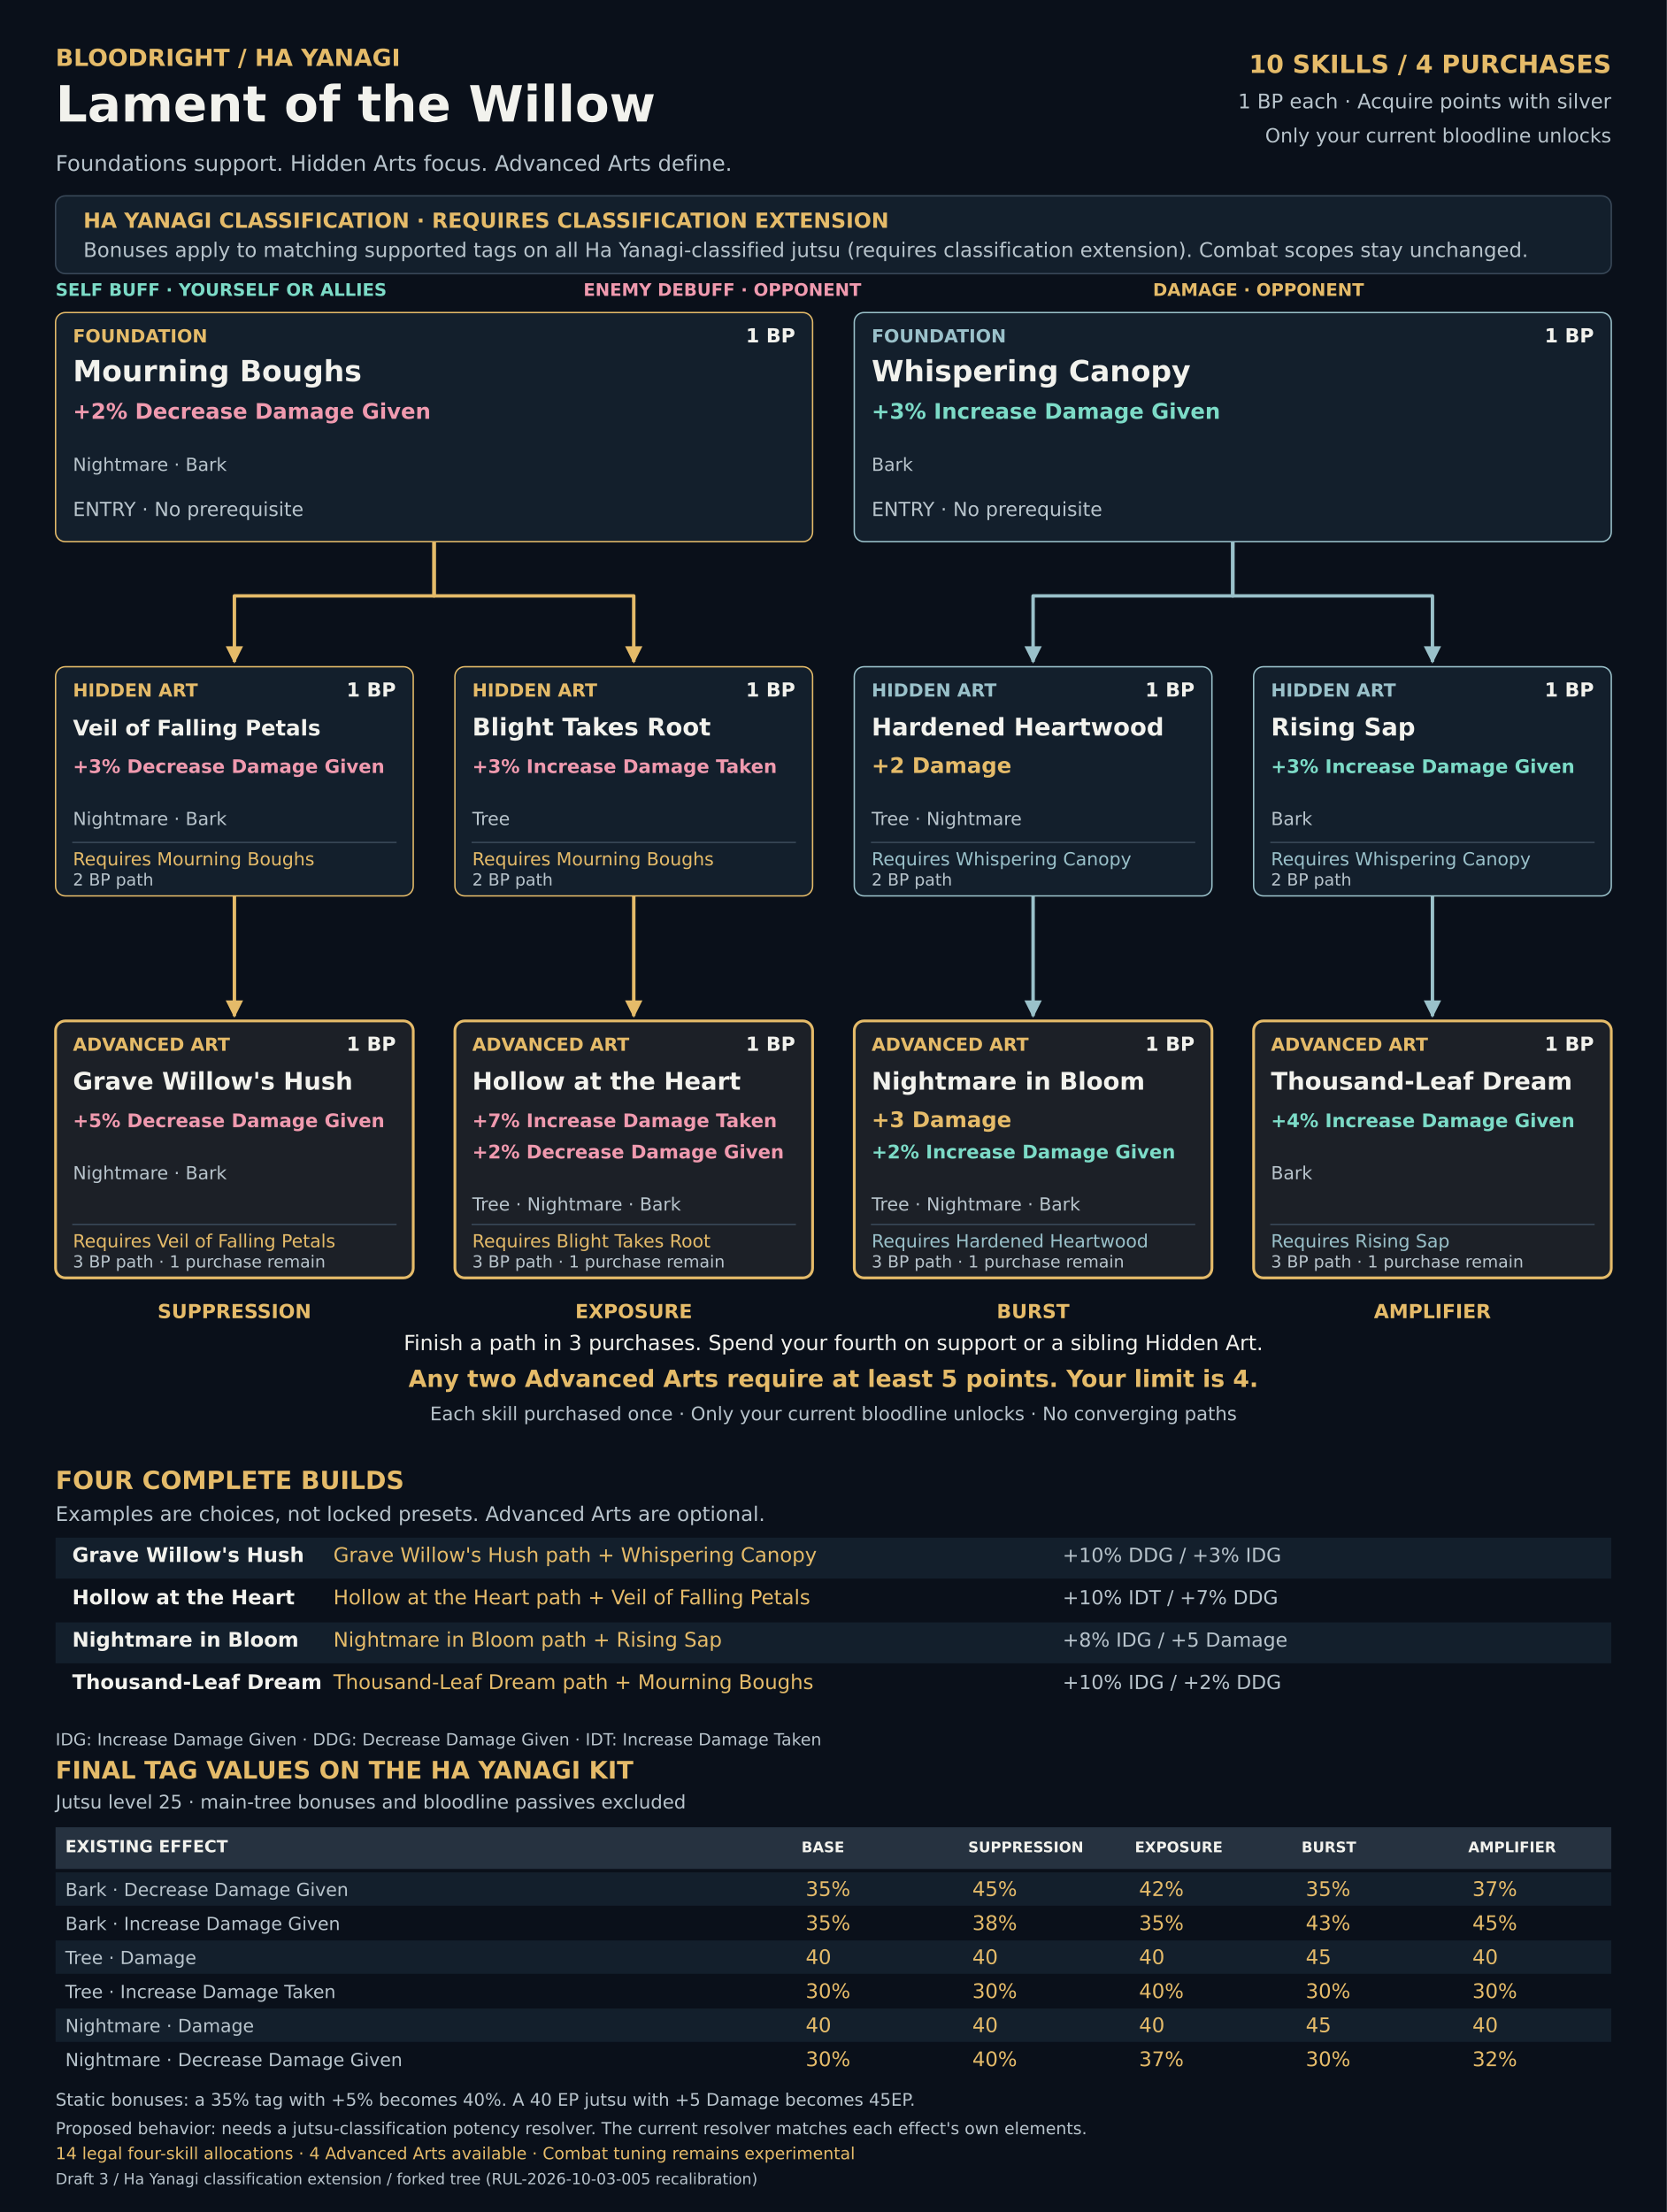
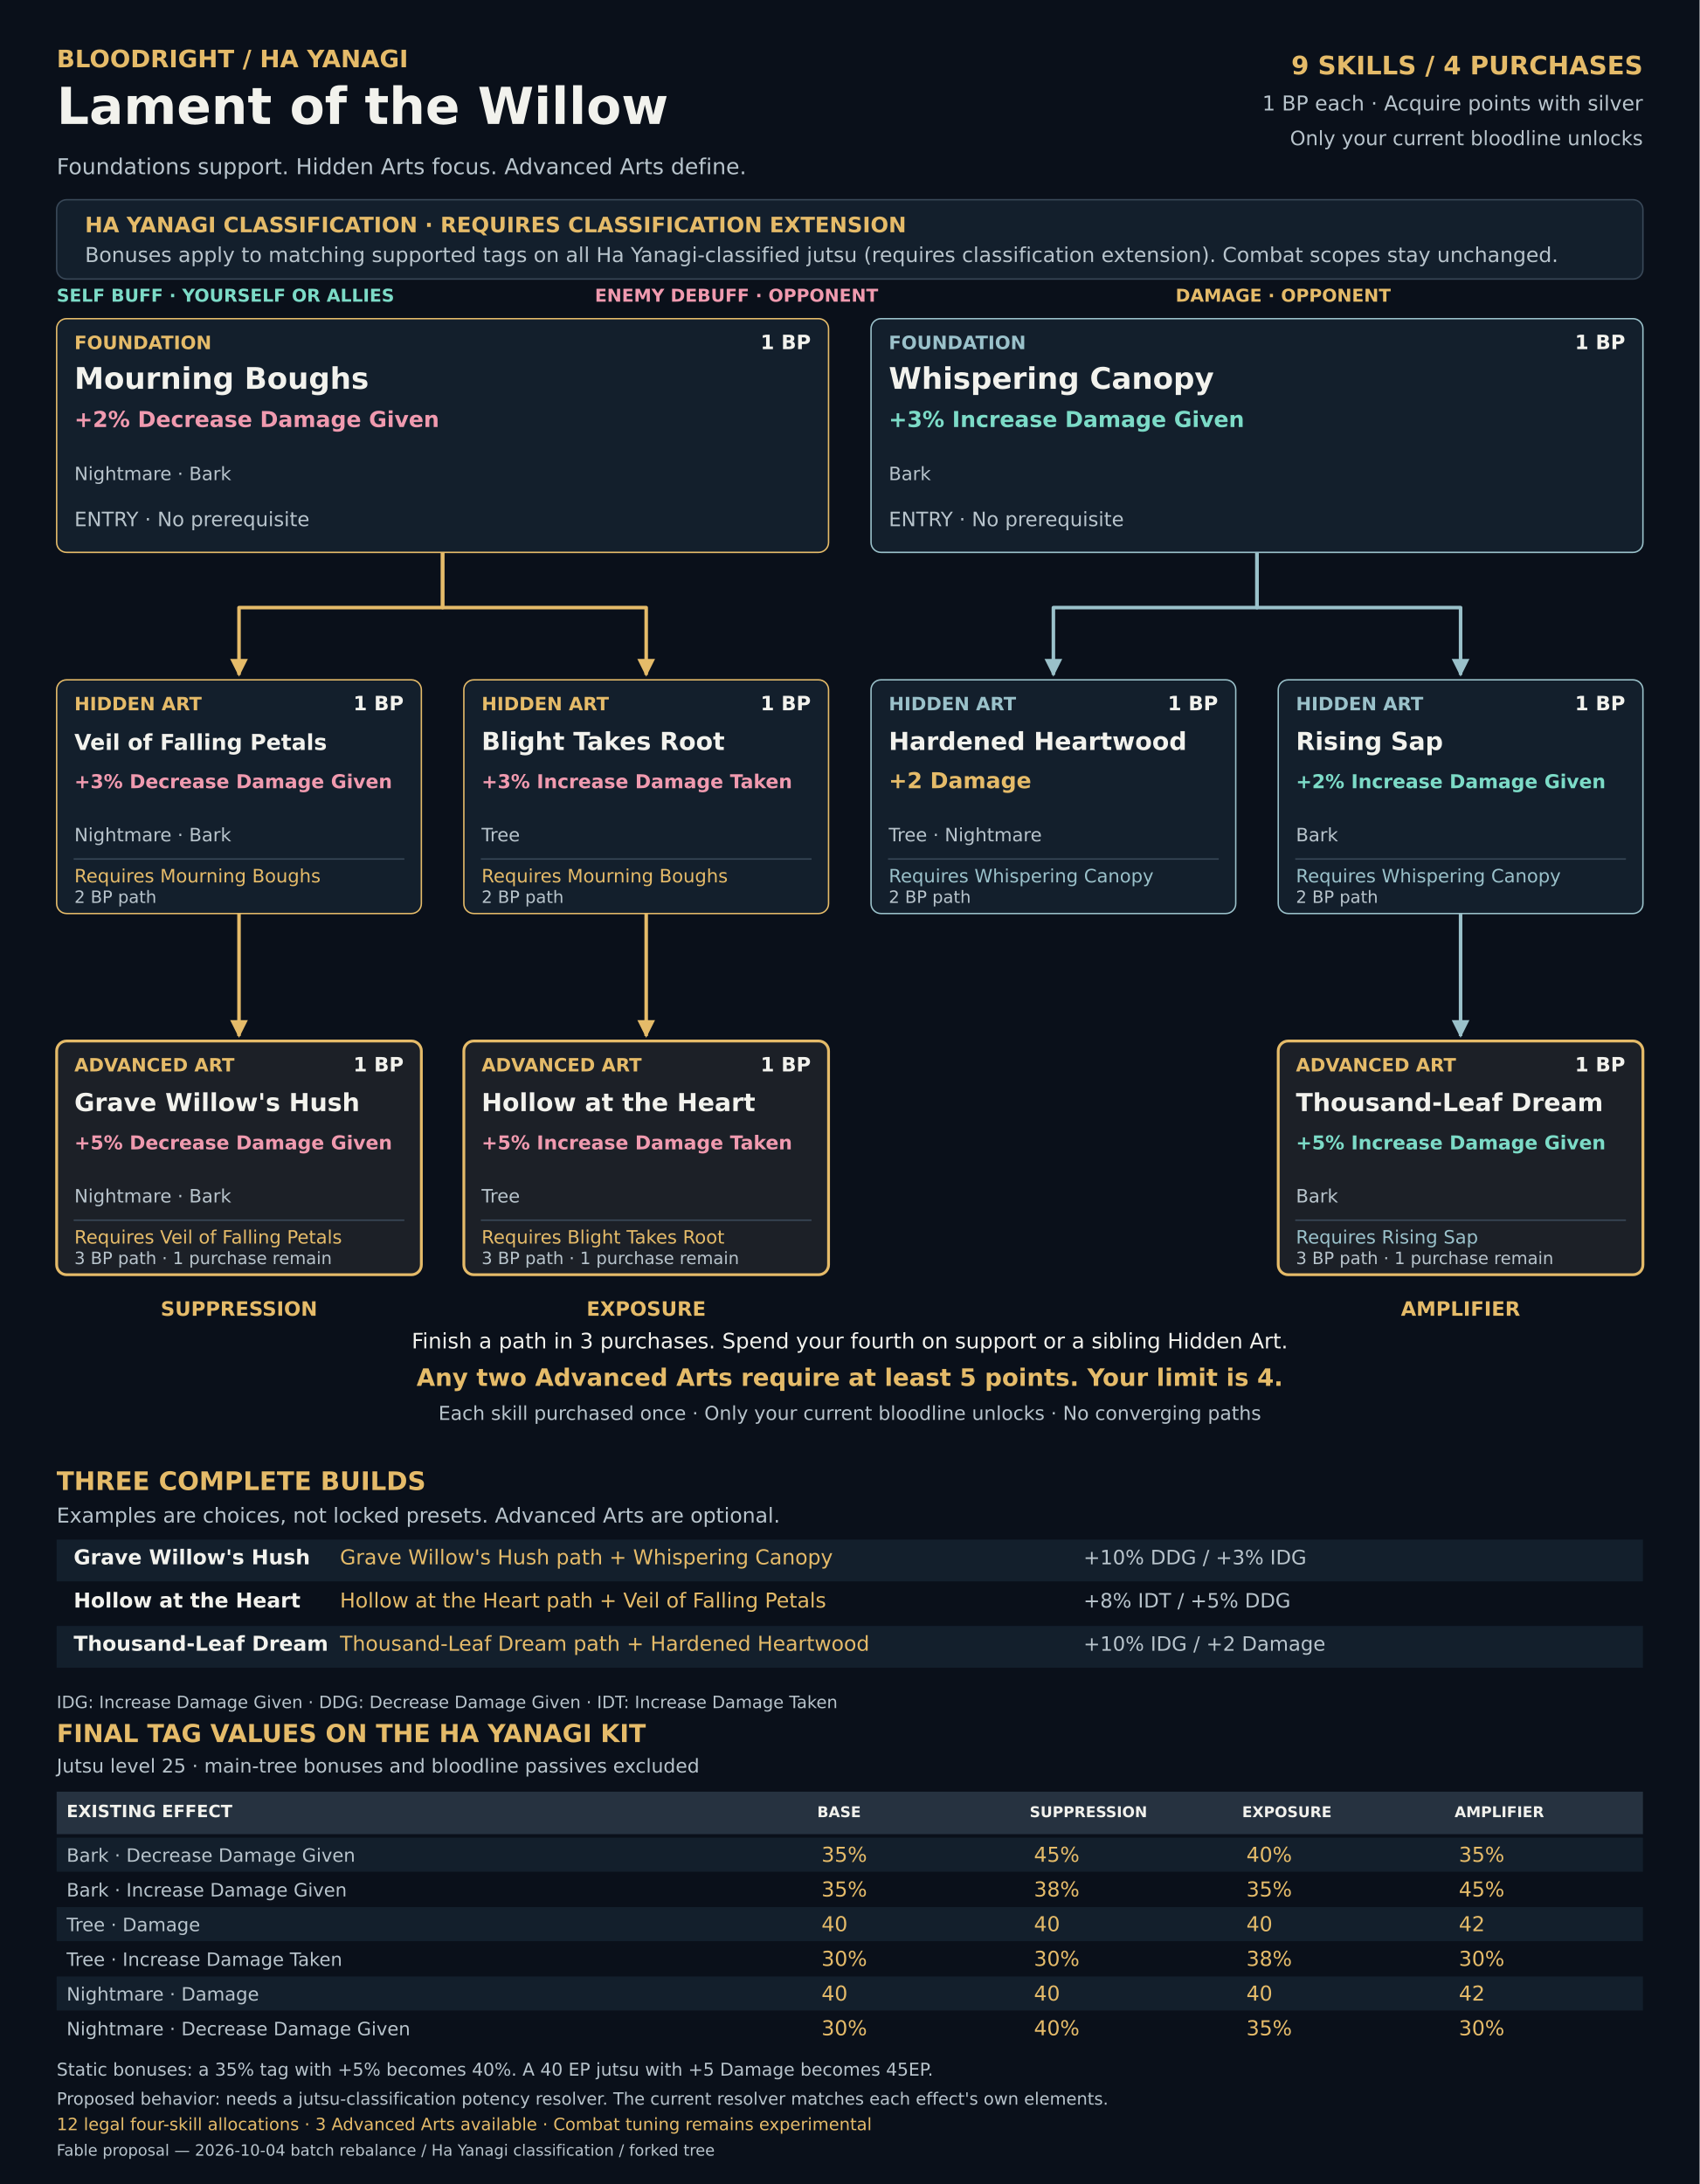
- <svg xmlns="http://www.w3.org/2000/svg" width="2400" height="3185" viewBox="0 0 2400 3185" role="img" aria-labelledby="title desc">
+ <svg xmlns="http://www.w3.org/2000/svg" width="2400" height="3084" viewBox="0 0 2400 3084" role="img" aria-labelledby="title desc">
  <defs>
    <marker id="arrow-0" viewBox="0 0 10 10" refX="9" refY="5" markerWidth="5" markerHeight="5" orient="auto">
      <path d="M0 0L10 5L0 10Z" fill="#e5bb69" />
    </marker>
    <marker id="arrow-1" viewBox="0 0 10 10" refX="9" refY="5" markerWidth="5" markerHeight="5" orient="auto">
      <path d="M0 0L10 5L0 10Z" fill="#9ac1ca" />
    </marker>
    <marker id="arrow-2" viewBox="0 0 10 10" refX="9" refY="5" markerWidth="5" markerHeight="5" orient="auto">
      <path d="M0 0L10 5L0 10Z" fill="#b8d98d" />
    </marker>
    <marker id="arrow-3" viewBox="0 0 10 10" refX="9" refY="5" markerWidth="5" markerHeight="5" orient="auto">
      <path d="M0 0L10 5L0 10Z" fill="#d9a6e0" />
    </marker>
  </defs>
  <g font-family="DejaVu Sans, sans-serif">
-     <rect x="0" y="0" width="2400" height="3185" rx="0" fill="#0a101a" />
+     <rect x="0" y="0" width="2400" height="3084" rx="0" fill="#0a101a" />
    <text x="80" y="95" font-size="34" font-weight="700" fill="#e5bb69" text-anchor="start">BLOODRIGHT / HA YANAGI</text>
    <text x="80" y="175" font-size="72" font-weight="700" fill="#f2f2ed" text-anchor="start">Lament of the Willow</text>
    <text x="80" y="246" font-size="31" font-weight="400" fill="#b8c4cc" text-anchor="start">Foundations support. Hidden Arts focus. Advanced Arts define.</text>
-     <text x="2320" y="105" font-size="36" font-weight="700" fill="#e5bb69" text-anchor="end">10 SKILLS  /  4 PURCHASES</text>
+     <text x="2320" y="105" font-size="36" font-weight="700" fill="#e5bb69" text-anchor="end">9 SKILLS  /  4 PURCHASES</text>
    <text x="2320" y="156" font-size="29" font-weight="400" fill="#b8c4cc" text-anchor="end">1 BP each · Acquire points with silver</text>
    <text x="2320" y="205" font-size="28" font-weight="400" fill="#b8c4cc" text-anchor="end">Only your current bloodline unlocks</text>
    <rect x="80" y="282" width="2240" height="112" rx="14" fill="#131f2c" stroke="#394858" stroke-width="2" />
    <text x="120" y="328" font-size="30" font-weight="700" fill="#e5bb69" text-anchor="start">HA YANAGI CLASSIFICATION · REQUIRES CLASSIFICATION EXTENSION</text>
    <text x="120" y="370" font-size="29" font-weight="400" fill="#b8c4cc" text-anchor="start">Bonuses apply to matching supported tags on all Ha Yanagi-classified jutsu (requires classification extension). Combat scopes stay unchanged.</text>
    <text x="80" y="426" font-size="25" font-weight="700" fill="#7cdbc7" text-anchor="start">SELF BUFF · YOURSELF OR ALLIES</text>
    <text x="840" y="426" font-size="25" font-weight="700" fill="#f09aaf" text-anchor="start">ENEMY DEBUFF · OPPONENT</text>
    <text x="1660" y="426" font-size="25" font-weight="700" fill="#e5bb69" text-anchor="start">DAMAGE · OPPONENT</text>
    <path id="edge-02-03" data-from="02" data-to="03" d="M337.5 1290 V1463" fill="none" stroke="#e5bb69" stroke-width="5" stroke-linejoin="round" marker-end="url(#arrow-0)" />
    <path id="edge-04-05" data-from="04" data-to="05" d="M912.5 1290 V1463" fill="none" stroke="#e5bb69" stroke-width="5" stroke-linejoin="round" marker-end="url(#arrow-0)" />
    <path id="edge-01-02" data-from="01" data-to="02" d="M625 780 V858 H337.5 V953" fill="none" stroke="#e5bb69" stroke-width="5" stroke-linejoin="round" marker-end="url(#arrow-0)" />
    <path id="edge-01-04" data-from="01" data-to="04" d="M625 780 V858 H912.5 V953" fill="none" stroke="#e5bb69" stroke-width="5" stroke-linejoin="round" marker-end="url(#arrow-0)" />
-     <path id="edge-07-08" data-from="07" data-to="08" d="M1487.5 1290 V1463" fill="none" stroke="#9ac1ca" stroke-width="5" stroke-linejoin="round" marker-end="url(#arrow-1)" />
    <path id="edge-09-10" data-from="09" data-to="10" d="M2062.5 1290 V1463" fill="none" stroke="#9ac1ca" stroke-width="5" stroke-linejoin="round" marker-end="url(#arrow-1)" />
    <path id="edge-06-07" data-from="06" data-to="07" d="M1775 780 V858 H1487.5 V953" fill="none" stroke="#9ac1ca" stroke-width="5" stroke-linejoin="round" marker-end="url(#arrow-1)" />
    <path id="edge-06-09" data-from="06" data-to="09" d="M1775 780 V858 H2062.5 V953" fill="none" stroke="#9ac1ca" stroke-width="5" stroke-linejoin="round" marker-end="url(#arrow-1)" />
    <g id="node-01" data-cost="1" data-prerequisites="" data-potency-classification="Ha Yanagi">
      <rect x="80" y="450" width="1090" height="330" rx="14" fill="#131f2c" stroke="#e5bb69" stroke-width="2" />
      <text x="105.0" y="493" font-size="26" font-weight="700" fill="#e5bb69" text-anchor="start">FOUNDATION</text>
      <text x="1145.0" y="493" font-size="28" font-weight="700" fill="#f2f2ed" text-anchor="end">1 BP</text>
      <text x="105.0" y="549" font-size="42" font-weight="700" fill="#f2f2ed" text-anchor="start">Mourning Boughs</text>
      <text x="105.0" y="603" font-size="31" font-weight="700" fill="#f09aaf" text-anchor="start">+2% Decrease Damage Given</text>
      <text x="105.0" y="678" font-size="26" font-weight="400" fill="#b8c4cc" text-anchor="start">Nightmare · Bark</text>
      <text x="105.0" y="743" font-size="28" font-weight="400" fill="#b8c4cc" text-anchor="start">ENTRY · No prerequisite</text>
    </g>
    <g id="node-06" data-cost="1" data-prerequisites="" data-potency-classification="Ha Yanagi">
      <rect x="1230" y="450" width="1090" height="330" rx="14" fill="#131f2c" stroke="#9ac1ca" stroke-width="2" />
      <text x="1255.0" y="493" font-size="26" font-weight="700" fill="#9ac1ca" text-anchor="start">FOUNDATION</text>
      <text x="2295.0" y="493" font-size="28" font-weight="700" fill="#f2f2ed" text-anchor="end">1 BP</text>
      <text x="1255.0" y="549" font-size="42" font-weight="700" fill="#f2f2ed" text-anchor="start">Whispering Canopy</text>
      <text x="1255.0" y="603" font-size="31" font-weight="700" fill="#7cdbc7" text-anchor="start">+3% Increase Damage Given</text>
      <text x="1255.0" y="678" font-size="26" font-weight="400" fill="#b8c4cc" text-anchor="start">Bark</text>
      <text x="1255.0" y="743" font-size="28" font-weight="400" fill="#b8c4cc" text-anchor="start">ENTRY · No prerequisite</text>
    </g>
    <g id="node-02" data-cost="1" data-prerequisites="01" data-potency-classification="Ha Yanagi">
      <rect x="80" y="960" width="515" height="330" rx="14" fill="#131f2c" stroke="#e5bb69" stroke-width="2" />
      <text x="105.0" y="1003" font-size="26" font-weight="700" fill="#e5bb69" text-anchor="start">HIDDEN ART</text>
      <text x="570.0" y="1003" font-size="28" font-weight="700" fill="#f2f2ed" text-anchor="end">1 BP</text>
      <text x="105.0" y="1059" font-size="31" font-weight="700" fill="#f2f2ed" text-anchor="start">Veil of Falling Petals</text>
      <text x="105.0" y="1113" font-size="27" font-weight="700" fill="#f09aaf" text-anchor="start">+3% Decrease Damage Given</text>
      <text x="105.0" y="1188" font-size="26" font-weight="400" fill="#b8c4cc" text-anchor="start">Nightmare · Bark</text>
      <path d="M104 1213 L571 1213" fill="none" stroke="#394858" stroke-width="2" />
      <text x="105.0" y="1246" font-size="26" font-weight="400" fill="#e5bb69" text-anchor="start">Requires Mourning Boughs</text>
      <text x="105.0" y="1275" font-size="24" font-weight="400" fill="#b8c4cc" text-anchor="start">2 BP path</text>
    </g>
    <g id="node-04" data-cost="1" data-prerequisites="01" data-potency-classification="Ha Yanagi">
      <rect x="655" y="960" width="515" height="330" rx="14" fill="#131f2c" stroke="#e5bb69" stroke-width="2" />
      <text x="680.0" y="1003" font-size="26" font-weight="700" fill="#e5bb69" text-anchor="start">HIDDEN ART</text>
      <text x="1145.0" y="1003" font-size="28" font-weight="700" fill="#f2f2ed" text-anchor="end">1 BP</text>
      <text x="680.0" y="1059" font-size="35" font-weight="700" fill="#f2f2ed" text-anchor="start">Blight Takes Root</text>
      <text x="680.0" y="1113" font-size="27" font-weight="700" fill="#f09aaf" text-anchor="start">+3% Increase Damage Taken</text>
      <text x="680.0" y="1188" font-size="26" font-weight="400" fill="#b8c4cc" text-anchor="start">Tree</text>
      <path d="M679 1213 L1146 1213" fill="none" stroke="#394858" stroke-width="2" />
      <text x="680.0" y="1246" font-size="26" font-weight="400" fill="#e5bb69" text-anchor="start">Requires Mourning Boughs</text>
      <text x="680.0" y="1275" font-size="24" font-weight="400" fill="#b8c4cc" text-anchor="start">2 BP path</text>
    </g>
    <g id="node-07" data-cost="1" data-prerequisites="06" data-potency-classification="Ha Yanagi">
      <rect x="1230" y="960" width="515" height="330" rx="14" fill="#131f2c" stroke="#9ac1ca" stroke-width="2" />
      <text x="1255.0" y="1003" font-size="26" font-weight="700" fill="#9ac1ca" text-anchor="start">HIDDEN ART</text>
      <text x="1720.0" y="1003" font-size="28" font-weight="700" fill="#f2f2ed" text-anchor="end">1 BP</text>
      <text x="1255.0" y="1059" font-size="35" font-weight="700" fill="#f2f2ed" text-anchor="start">Hardened Heartwood</text>
      <text x="1255.0" y="1113" font-size="31" font-weight="700" fill="#e5bb69" text-anchor="start">+2 Damage</text>
      <text x="1255.0" y="1188" font-size="26" font-weight="400" fill="#b8c4cc" text-anchor="start">Tree · Nightmare</text>
      <path d="M1254 1213 L1721 1213" fill="none" stroke="#394858" stroke-width="2" />
      <text x="1255.0" y="1246" font-size="26" font-weight="400" fill="#9ac1ca" text-anchor="start">Requires Whispering Canopy</text>
      <text x="1255.0" y="1275" font-size="24" font-weight="400" fill="#b8c4cc" text-anchor="start">2 BP path</text>
    </g>
    <g id="node-09" data-cost="1" data-prerequisites="06" data-potency-classification="Ha Yanagi">
      <rect x="1805" y="960" width="515" height="330" rx="14" fill="#131f2c" stroke="#9ac1ca" stroke-width="2" />
      <text x="1830.0" y="1003" font-size="26" font-weight="700" fill="#9ac1ca" text-anchor="start">HIDDEN ART</text>
      <text x="2295.0" y="1003" font-size="28" font-weight="700" fill="#f2f2ed" text-anchor="end">1 BP</text>
      <text x="1830.0" y="1059" font-size="35" font-weight="700" fill="#f2f2ed" text-anchor="start">Rising Sap</text>
-       <text x="1830.0" y="1113" font-size="27" font-weight="700" fill="#7cdbc7" text-anchor="start">+3% Increase Damage Given</text>
+       <text x="1830.0" y="1113" font-size="27" font-weight="700" fill="#7cdbc7" text-anchor="start">+2% Increase Damage Given</text>
      <text x="1830.0" y="1188" font-size="26" font-weight="400" fill="#b8c4cc" text-anchor="start">Bark</text>
      <path d="M1829 1213 L2296 1213" fill="none" stroke="#394858" stroke-width="2" />
      <text x="1830.0" y="1246" font-size="26" font-weight="400" fill="#9ac1ca" text-anchor="start">Requires Whispering Canopy</text>
      <text x="1830.0" y="1275" font-size="24" font-weight="400" fill="#b8c4cc" text-anchor="start">2 BP path</text>
    </g>
    <g id="node-03" data-cost="1" data-prerequisites="02" data-potency-classification="Ha Yanagi">
-       <rect x="80" y="1470" width="515" height="370" rx="14" fill="#1c2027" stroke="#e5bb69" stroke-width="4" />
+       <rect x="80" y="1470" width="515" height="330" rx="14" fill="#1c2027" stroke="#e5bb69" stroke-width="4" />
      <text x="105.0" y="1513" font-size="26" font-weight="700" fill="#e5bb69" text-anchor="start">ADVANCED ART</text>
      <text x="570.0" y="1513" font-size="28" font-weight="700" fill="#f2f2ed" text-anchor="end">1 BP</text>
      <text x="105.0" y="1569" font-size="35" font-weight="700" fill="#f2f2ed" text-anchor="start">Grave Willow's Hush</text>
      <text x="105.0" y="1623" font-size="27" font-weight="700" fill="#f09aaf" text-anchor="start">+5% Decrease Damage Given</text>
      <text x="105.0" y="1698" font-size="26" font-weight="400" fill="#b8c4cc" text-anchor="start">Nightmare · Bark</text>
-       <path d="M104 1763 L571 1763" fill="none" stroke="#394858" stroke-width="2" />
-       <text x="105.0" y="1796" font-size="26" font-weight="400" fill="#e5bb69" text-anchor="start">Requires Veil of Falling Petals</text>
-       <text x="105.0" y="1825" font-size="24" font-weight="400" fill="#b8c4cc" text-anchor="start">3 BP path · 1 purchase remain</text>
+       <path d="M104 1723 L571 1723" fill="none" stroke="#394858" stroke-width="2" />
+       <text x="105.0" y="1756" font-size="26" font-weight="400" fill="#e5bb69" text-anchor="start">Requires Veil of Falling Petals</text>
+       <text x="105.0" y="1785" font-size="24" font-weight="400" fill="#b8c4cc" text-anchor="start">3 BP path · 1 purchase remain</text>
    </g>
    <g id="node-05" data-cost="1" data-prerequisites="04" data-potency-classification="Ha Yanagi">
-       <rect x="655" y="1470" width="515" height="370" rx="14" fill="#1c2027" stroke="#e5bb69" stroke-width="4" />
+       <rect x="655" y="1470" width="515" height="330" rx="14" fill="#1c2027" stroke="#e5bb69" stroke-width="4" />
      <text x="680.0" y="1513" font-size="26" font-weight="700" fill="#e5bb69" text-anchor="start">ADVANCED ART</text>
      <text x="1145.0" y="1513" font-size="28" font-weight="700" fill="#f2f2ed" text-anchor="end">1 BP</text>
      <text x="680.0" y="1569" font-size="35" font-weight="700" fill="#f2f2ed" text-anchor="start">Hollow at the Heart</text>
-       <text x="680.0" y="1623" font-size="27" font-weight="700" fill="#f09aaf" text-anchor="start">+7% Increase Damage Taken</text>
-       <text x="680.0" y="1668" font-size="27" font-weight="700" fill="#f09aaf" text-anchor="start">+2% Decrease Damage Given</text>
-       <text x="680.0" y="1743" font-size="26" font-weight="400" fill="#b8c4cc" text-anchor="start">Tree · Nightmare · Bark</text>
-       <path d="M679 1763 L1146 1763" fill="none" stroke="#394858" stroke-width="2" />
-       <text x="680.0" y="1796" font-size="26" font-weight="400" fill="#e5bb69" text-anchor="start">Requires Blight Takes Root</text>
-       <text x="680.0" y="1825" font-size="24" font-weight="400" fill="#b8c4cc" text-anchor="start">3 BP path · 1 purchase remain</text>
-     </g>
-     <g id="node-08" data-cost="1" data-prerequisites="07" data-potency-classification="Ha Yanagi">
-       <rect x="1230" y="1470" width="515" height="370" rx="14" fill="#1c2027" stroke="#e5bb69" stroke-width="4" />
-       <text x="1255.0" y="1513" font-size="26" font-weight="700" fill="#e5bb69" text-anchor="start">ADVANCED ART</text>
-       <text x="1720.0" y="1513" font-size="28" font-weight="700" fill="#f2f2ed" text-anchor="end">1 BP</text>
-       <text x="1255.0" y="1569" font-size="35" font-weight="700" fill="#f2f2ed" text-anchor="start">Nightmare in Bloom</text>
-       <text x="1255.0" y="1623" font-size="31" font-weight="700" fill="#e5bb69" text-anchor="start">+3 Damage</text>
-       <text x="1255.0" y="1668" font-size="27" font-weight="700" fill="#7cdbc7" text-anchor="start">+2% Increase Damage Given</text>
-       <text x="1255.0" y="1743" font-size="26" font-weight="400" fill="#b8c4cc" text-anchor="start">Tree · Nightmare · Bark</text>
-       <path d="M1254 1763 L1721 1763" fill="none" stroke="#394858" stroke-width="2" />
-       <text x="1255.0" y="1796" font-size="26" font-weight="400" fill="#9ac1ca" text-anchor="start">Requires Hardened Heartwood</text>
-       <text x="1255.0" y="1825" font-size="24" font-weight="400" fill="#b8c4cc" text-anchor="start">3 BP path · 1 purchase remain</text>
+       <text x="680.0" y="1623" font-size="27" font-weight="700" fill="#f09aaf" text-anchor="start">+5% Increase Damage Taken</text>
+       <text x="680.0" y="1698" font-size="26" font-weight="400" fill="#b8c4cc" text-anchor="start">Tree</text>
+       <path d="M679 1723 L1146 1723" fill="none" stroke="#394858" stroke-width="2" />
+       <text x="680.0" y="1756" font-size="26" font-weight="400" fill="#e5bb69" text-anchor="start">Requires Blight Takes Root</text>
+       <text x="680.0" y="1785" font-size="24" font-weight="400" fill="#b8c4cc" text-anchor="start">3 BP path · 1 purchase remain</text>
    </g>
    <g id="node-10" data-cost="1" data-prerequisites="09" data-potency-classification="Ha Yanagi">
-       <rect x="1805" y="1470" width="515" height="370" rx="14" fill="#1c2027" stroke="#e5bb69" stroke-width="4" />
+       <rect x="1805" y="1470" width="515" height="330" rx="14" fill="#1c2027" stroke="#e5bb69" stroke-width="4" />
      <text x="1830.0" y="1513" font-size="26" font-weight="700" fill="#e5bb69" text-anchor="start">ADVANCED ART</text>
      <text x="2295.0" y="1513" font-size="28" font-weight="700" fill="#f2f2ed" text-anchor="end">1 BP</text>
      <text x="1830.0" y="1569" font-size="35" font-weight="700" fill="#f2f2ed" text-anchor="start">Thousand-Leaf Dream</text>
-       <text x="1830.0" y="1623" font-size="27" font-weight="700" fill="#7cdbc7" text-anchor="start">+4% Increase Damage Given</text>
+       <text x="1830.0" y="1623" font-size="27" font-weight="700" fill="#7cdbc7" text-anchor="start">+5% Increase Damage Given</text>
      <text x="1830.0" y="1698" font-size="26" font-weight="400" fill="#b8c4cc" text-anchor="start">Bark</text>
-       <path d="M1829 1763 L2296 1763" fill="none" stroke="#394858" stroke-width="2" />
-       <text x="1830.0" y="1796" font-size="26" font-weight="400" fill="#9ac1ca" text-anchor="start">Requires Rising Sap</text>
-       <text x="1830.0" y="1825" font-size="24" font-weight="400" fill="#b8c4cc" text-anchor="start">3 BP path · 1 purchase remain</text>
+       <path d="M1829 1723 L2296 1723" fill="none" stroke="#394858" stroke-width="2" />
+       <text x="1830.0" y="1756" font-size="26" font-weight="400" fill="#9ac1ca" text-anchor="start">Requires Rising Sap</text>
+       <text x="1830.0" y="1785" font-size="24" font-weight="400" fill="#b8c4cc" text-anchor="start">3 BP path · 1 purchase remain</text>
    </g>
-     <text x="337.5" y="1898" font-size="28" font-weight="700" fill="#e5bb69" text-anchor="middle">SUPPRESSION</text>
-     <text x="912.5" y="1898" font-size="28" font-weight="700" fill="#e5bb69" text-anchor="middle">EXPOSURE</text>
-     <text x="1487.5" y="1898" font-size="28" font-weight="700" fill="#e5bb69" text-anchor="middle">BURST</text>
-     <text x="2062.5" y="1898" font-size="28" font-weight="700" fill="#e5bb69" text-anchor="middle">AMPLIFIER</text>
-     <text x="1200.0" y="1944" font-size="30" font-weight="400" fill="#f2f2ed" text-anchor="middle">Finish a path in 3 purchases. Spend your fourth on support or a sibling Hidden Art.</text>
-     <text x="1200.0" y="1997" font-size="34" font-weight="700" fill="#e5bb69" text-anchor="middle">Any two Advanced Arts require at least 5 points. Your limit is 4.</text>
-     <text x="1200.0" y="2045" font-size="27" font-weight="400" fill="#b8c4cc" text-anchor="middle">Each skill purchased once · Only your current bloodline unlocks · No converging paths</text>
-     <text x="80" y="2144" font-size="36" font-weight="700" fill="#e5bb69" text-anchor="start">FOUR COMPLETE BUILDS</text>
-     <text x="80" y="2190" font-size="29" font-weight="400" fill="#b8c4cc" text-anchor="start">Examples are choices, not locked presets. Advanced Arts are optional.</text>
-     <rect x="80" y="2214" width="2240" height="59" rx="0" fill="#131f2c" />
-     <text x="104" y="2249" font-size="29" font-weight="700" fill="#f2f2ed" text-anchor="start">Grave Willow's Hush</text>
-     <text x="480" y="2249" font-size="29" font-weight="400" fill="#e5bb69" text-anchor="start">Grave Willow's Hush path + Whispering Canopy</text>
-     <text x="1530" y="2249" font-size="28" font-weight="400" fill="#b8c4cc" text-anchor="start">+10% DDG / +3% IDG</text>
-     <rect x="80" y="2275" width="2240" height="59" rx="0" fill="#0a101a" />
-     <text x="104" y="2310" font-size="29" font-weight="700" fill="#f2f2ed" text-anchor="start">Hollow at the Heart</text>
-     <text x="480" y="2310" font-size="29" font-weight="400" fill="#e5bb69" text-anchor="start">Hollow at the Heart path + Veil of Falling Petals</text>
-     <text x="1530" y="2310" font-size="28" font-weight="400" fill="#b8c4cc" text-anchor="start">+10% IDT / +7% DDG</text>
-     <rect x="80" y="2336" width="2240" height="59" rx="0" fill="#131f2c" />
-     <text x="104" y="2371" font-size="29" font-weight="700" fill="#f2f2ed" text-anchor="start">Nightmare in Bloom</text>
-     <text x="480" y="2371" font-size="29" font-weight="400" fill="#e5bb69" text-anchor="start">Nightmare in Bloom path + Rising Sap</text>
-     <text x="1530" y="2371" font-size="28" font-weight="400" fill="#b8c4cc" text-anchor="start">+8% IDG / +5 Damage</text>
-     <rect x="80" y="2397" width="2240" height="59" rx="0" fill="#0a101a" />
-     <text x="104" y="2432" font-size="29" font-weight="700" fill="#f2f2ed" text-anchor="start">Thousand-Leaf Dream</text>
-     <text x="480" y="2432" font-size="29" font-weight="400" fill="#e5bb69" text-anchor="start">Thousand-Leaf Dream path + Mourning Boughs</text>
-     <text x="1530" y="2432" font-size="28" font-weight="400" fill="#b8c4cc" text-anchor="start">+10% IDG / +2% DDG</text>
-     <text x="80" y="2513" font-size="24" font-weight="400" fill="#b8c4cc" text-anchor="start">IDG: Increase Damage Given · DDG: Decrease Damage Given · IDT: Increase Damage Taken</text>
-     <text x="80" y="2561" font-size="35" font-weight="700" fill="#e5bb69" text-anchor="start">FINAL TAG VALUES ON THE HA YANAGI KIT</text>
-     <text x="80" y="2604" font-size="27" font-weight="400" fill="#b8c4cc" text-anchor="start">Jutsu level 25 · main-tree bonuses and bloodline passives excluded</text>
-     <rect x="80" y="2631" width="2240" height="60" rx="0" fill="#263240" />
-     <text x="94" y="2667" font-size="24" font-weight="700" fill="#f2f2ed" text-anchor="start">EXISTING EFFECT</text>
-     <text x="1154.0" y="2667" font-size="21" font-weight="700" fill="#f2f2ed" text-anchor="start">BASE</text>
-     <text x="1394.0" y="2667" font-size="21" font-weight="700" fill="#f2f2ed" text-anchor="start">SUPPRESSION</text>
-     <text x="1634.0" y="2667" font-size="21" font-weight="700" fill="#f2f2ed" text-anchor="start">EXPOSURE</text>
-     <text x="1874.0" y="2667" font-size="21" font-weight="700" fill="#f2f2ed" text-anchor="start">BURST</text>
-     <text x="2114.0" y="2667" font-size="21" font-weight="700" fill="#f2f2ed" text-anchor="start">AMPLIFIER</text>
-     <rect x="80" y="2696" width="2240" height="48" rx="0" fill="#131f2c" />
-     <text x="94" y="2730" font-size="26" font-weight="400" fill="#b8c4cc" text-anchor="start">Bark · Decrease Damage Given</text>
-     <text x="1160.0" y="2730" font-size="29" font-weight="400" fill="#e5bb69" text-anchor="start">35%</text>
-     <text x="1400.0" y="2730" font-size="29" font-weight="400" fill="#e5bb69" text-anchor="start">45%</text>
-     <text x="1640.0" y="2730" font-size="29" font-weight="400" fill="#e5bb69" text-anchor="start">42%</text>
-     <text x="1880.0" y="2730" font-size="29" font-weight="400" fill="#e5bb69" text-anchor="start">35%</text>
-     <text x="2120.0" y="2730" font-size="29" font-weight="400" fill="#e5bb69" text-anchor="start">37%</text>
-     <text x="94" y="2779" font-size="26" font-weight="400" fill="#b8c4cc" text-anchor="start">Bark · Increase Damage Given</text>
-     <text x="1160.0" y="2779" font-size="29" font-weight="400" fill="#e5bb69" text-anchor="start">35%</text>
-     <text x="1400.0" y="2779" font-size="29" font-weight="400" fill="#e5bb69" text-anchor="start">38%</text>
-     <text x="1640.0" y="2779" font-size="29" font-weight="400" fill="#e5bb69" text-anchor="start">35%</text>
-     <text x="1880.0" y="2779" font-size="29" font-weight="400" fill="#e5bb69" text-anchor="start">43%</text>
-     <text x="2120.0" y="2779" font-size="29" font-weight="400" fill="#e5bb69" text-anchor="start">45%</text>
-     <rect x="80" y="2794" width="2240" height="48" rx="0" fill="#131f2c" />
-     <text x="94" y="2828" font-size="26" font-weight="400" fill="#b8c4cc" text-anchor="start">Tree · Damage</text>
-     <text x="1160.0" y="2828" font-size="29" font-weight="400" fill="#e5bb69" text-anchor="start">40</text>
-     <text x="1400.0" y="2828" font-size="29" font-weight="400" fill="#e5bb69" text-anchor="start">40</text>
-     <text x="1640.0" y="2828" font-size="29" font-weight="400" fill="#e5bb69" text-anchor="start">40</text>
-     <text x="1880.0" y="2828" font-size="29" font-weight="400" fill="#e5bb69" text-anchor="start">45</text>
-     <text x="2120.0" y="2828" font-size="29" font-weight="400" fill="#e5bb69" text-anchor="start">40</text>
-     <text x="94" y="2877" font-size="26" font-weight="400" fill="#b8c4cc" text-anchor="start">Tree · Increase Damage Taken</text>
-     <text x="1160.0" y="2877" font-size="29" font-weight="400" fill="#e5bb69" text-anchor="start">30%</text>
-     <text x="1400.0" y="2877" font-size="29" font-weight="400" fill="#e5bb69" text-anchor="start">30%</text>
-     <text x="1640.0" y="2877" font-size="29" font-weight="400" fill="#e5bb69" text-anchor="start">40%</text>
-     <text x="1880.0" y="2877" font-size="29" font-weight="400" fill="#e5bb69" text-anchor="start">30%</text>
-     <text x="2120.0" y="2877" font-size="29" font-weight="400" fill="#e5bb69" text-anchor="start">30%</text>
-     <rect x="80" y="2892" width="2240" height="48" rx="0" fill="#131f2c" />
-     <text x="94" y="2926" font-size="26" font-weight="400" fill="#b8c4cc" text-anchor="start">Nightmare · Damage</text>
-     <text x="1160.0" y="2926" font-size="29" font-weight="400" fill="#e5bb69" text-anchor="start">40</text>
-     <text x="1400.0" y="2926" font-size="29" font-weight="400" fill="#e5bb69" text-anchor="start">40</text>
-     <text x="1640.0" y="2926" font-size="29" font-weight="400" fill="#e5bb69" text-anchor="start">40</text>
-     <text x="1880.0" y="2926" font-size="29" font-weight="400" fill="#e5bb69" text-anchor="start">45</text>
-     <text x="2120.0" y="2926" font-size="29" font-weight="400" fill="#e5bb69" text-anchor="start">40</text>
-     <text x="94" y="2975" font-size="26" font-weight="400" fill="#b8c4cc" text-anchor="start">Nightmare · Decrease Damage Given</text>
-     <text x="1160.0" y="2975" font-size="29" font-weight="400" fill="#e5bb69" text-anchor="start">30%</text>
-     <text x="1400.0" y="2975" font-size="29" font-weight="400" fill="#e5bb69" text-anchor="start">40%</text>
-     <text x="1640.0" y="2975" font-size="29" font-weight="400" fill="#e5bb69" text-anchor="start">37%</text>
-     <text x="1880.0" y="2975" font-size="29" font-weight="400" fill="#e5bb69" text-anchor="start">30%</text>
-     <text x="2120.0" y="2975" font-size="29" font-weight="400" fill="#e5bb69" text-anchor="start">32%</text>
-     <text x="80" y="3032" font-size="25" font-weight="400" fill="#b8c4cc" text-anchor="start">Static bonuses: a 35% tag with +5% becomes 40%. A 40 EP jutsu with +5 Damage becomes 45EP.</text>
-     <text x="80" y="3073" font-size="24" font-weight="400" fill="#b8c4cc" text-anchor="start">Proposed behavior: needs a jutsu-classification potency resolver. The current resolver matches each effect's own elements.</text>
-     <text x="80" y="3109" font-size="24" font-weight="400" fill="#e5bb69" text-anchor="start">14 legal four-skill allocations · 4 Advanced Arts available · Combat tuning remains experimental</text>
-     <text x="80" y="3145" font-size="22" font-weight="400" fill="#b8c4cc" text-anchor="start">Draft 3 / Ha Yanagi classification extension / forked tree (RUL-2026-10-03-005 recalibration)</text>
+     <text x="337.5" y="1858" font-size="28" font-weight="700" fill="#e5bb69" text-anchor="middle">SUPPRESSION</text>
+     <text x="912.5" y="1858" font-size="28" font-weight="700" fill="#e5bb69" text-anchor="middle">EXPOSURE</text>
+     <text x="2062.5" y="1858" font-size="28" font-weight="700" fill="#e5bb69" text-anchor="middle">AMPLIFIER</text>
+     <text x="1200.0" y="1904" font-size="30" font-weight="400" fill="#f2f2ed" text-anchor="middle">Finish a path in 3 purchases. Spend your fourth on support or a sibling Hidden Art.</text>
+     <text x="1200.0" y="1957" font-size="34" font-weight="700" fill="#e5bb69" text-anchor="middle">Any two Advanced Arts require at least 5 points. Your limit is 4.</text>
+     <text x="1200.0" y="2005" font-size="27" font-weight="400" fill="#b8c4cc" text-anchor="middle">Each skill purchased once · Only your current bloodline unlocks · No converging paths</text>
+     <text x="80" y="2104" font-size="36" font-weight="700" fill="#e5bb69" text-anchor="start">THREE COMPLETE BUILDS</text>
+     <text x="80" y="2150" font-size="29" font-weight="400" fill="#b8c4cc" text-anchor="start">Examples are choices, not locked presets. Advanced Arts are optional.</text>
+     <rect x="80" y="2174" width="2240" height="59" rx="0" fill="#131f2c" />
+     <text x="104" y="2209" font-size="29" font-weight="700" fill="#f2f2ed" text-anchor="start">Grave Willow's Hush</text>
+     <text x="480" y="2209" font-size="29" font-weight="400" fill="#e5bb69" text-anchor="start">Grave Willow's Hush path + Whispering Canopy</text>
+     <text x="1530" y="2209" font-size="28" font-weight="400" fill="#b8c4cc" text-anchor="start">+10% DDG / +3% IDG</text>
+     <rect x="80" y="2235" width="2240" height="59" rx="0" fill="#0a101a" />
+     <text x="104" y="2270" font-size="29" font-weight="700" fill="#f2f2ed" text-anchor="start">Hollow at the Heart</text>
+     <text x="480" y="2270" font-size="29" font-weight="400" fill="#e5bb69" text-anchor="start">Hollow at the Heart path + Veil of Falling Petals</text>
+     <text x="1530" y="2270" font-size="28" font-weight="400" fill="#b8c4cc" text-anchor="start">+8% IDT / +5% DDG</text>
+     <rect x="80" y="2296" width="2240" height="59" rx="0" fill="#131f2c" />
+     <text x="104" y="2331" font-size="29" font-weight="700" fill="#f2f2ed" text-anchor="start">Thousand-Leaf Dream</text>
+     <text x="480" y="2331" font-size="29" font-weight="400" fill="#e5bb69" text-anchor="start">Thousand-Leaf Dream path + Hardened Heartwood</text>
+     <text x="1530" y="2331" font-size="28" font-weight="400" fill="#b8c4cc" text-anchor="start">+10% IDG / +2 Damage</text>
+     <text x="80" y="2412" font-size="24" font-weight="400" fill="#b8c4cc" text-anchor="start">IDG: Increase Damage Given · DDG: Decrease Damage Given · IDT: Increase Damage Taken</text>
+     <text x="80" y="2460" font-size="35" font-weight="700" fill="#e5bb69" text-anchor="start">FINAL TAG VALUES ON THE HA YANAGI KIT</text>
+     <text x="80" y="2503" font-size="27" font-weight="400" fill="#b8c4cc" text-anchor="start">Jutsu level 25 · main-tree bonuses and bloodline passives excluded</text>
+     <rect x="80" y="2530" width="2240" height="60" rx="0" fill="#263240" />
+     <text x="94" y="2566" font-size="24" font-weight="700" fill="#f2f2ed" text-anchor="start">EXISTING EFFECT</text>
+     <text x="1154.0" y="2566" font-size="21" font-weight="700" fill="#f2f2ed" text-anchor="start">BASE</text>
+     <text x="1454.0" y="2566" font-size="21" font-weight="700" fill="#f2f2ed" text-anchor="start">SUPPRESSION</text>
+     <text x="1754.0" y="2566" font-size="21" font-weight="700" fill="#f2f2ed" text-anchor="start">EXPOSURE</text>
+     <text x="2054.0" y="2566" font-size="21" font-weight="700" fill="#f2f2ed" text-anchor="start">AMPLIFIER</text>
+     <rect x="80" y="2595" width="2240" height="48" rx="0" fill="#131f2c" />
+     <text x="94" y="2629" font-size="26" font-weight="400" fill="#b8c4cc" text-anchor="start">Bark · Decrease Damage Given</text>
+     <text x="1160.0" y="2629" font-size="29" font-weight="400" fill="#e5bb69" text-anchor="start">35%</text>
+     <text x="1460.0" y="2629" font-size="29" font-weight="400" fill="#e5bb69" text-anchor="start">45%</text>
+     <text x="1760.0" y="2629" font-size="29" font-weight="400" fill="#e5bb69" text-anchor="start">40%</text>
+     <text x="2060.0" y="2629" font-size="29" font-weight="400" fill="#e5bb69" text-anchor="start">35%</text>
+     <text x="94" y="2678" font-size="26" font-weight="400" fill="#b8c4cc" text-anchor="start">Bark · Increase Damage Given</text>
+     <text x="1160.0" y="2678" font-size="29" font-weight="400" fill="#e5bb69" text-anchor="start">35%</text>
+     <text x="1460.0" y="2678" font-size="29" font-weight="400" fill="#e5bb69" text-anchor="start">38%</text>
+     <text x="1760.0" y="2678" font-size="29" font-weight="400" fill="#e5bb69" text-anchor="start">35%</text>
+     <text x="2060.0" y="2678" font-size="29" font-weight="400" fill="#e5bb69" text-anchor="start">45%</text>
+     <rect x="80" y="2693" width="2240" height="48" rx="0" fill="#131f2c" />
+     <text x="94" y="2727" font-size="26" font-weight="400" fill="#b8c4cc" text-anchor="start">Tree · Damage</text>
+     <text x="1160.0" y="2727" font-size="29" font-weight="400" fill="#e5bb69" text-anchor="start">40</text>
+     <text x="1460.0" y="2727" font-size="29" font-weight="400" fill="#e5bb69" text-anchor="start">40</text>
+     <text x="1760.0" y="2727" font-size="29" font-weight="400" fill="#e5bb69" text-anchor="start">40</text>
+     <text x="2060.0" y="2727" font-size="29" font-weight="400" fill="#e5bb69" text-anchor="start">42</text>
+     <text x="94" y="2776" font-size="26" font-weight="400" fill="#b8c4cc" text-anchor="start">Tree · Increase Damage Taken</text>
+     <text x="1160.0" y="2776" font-size="29" font-weight="400" fill="#e5bb69" text-anchor="start">30%</text>
+     <text x="1460.0" y="2776" font-size="29" font-weight="400" fill="#e5bb69" text-anchor="start">30%</text>
+     <text x="1760.0" y="2776" font-size="29" font-weight="400" fill="#e5bb69" text-anchor="start">38%</text>
+     <text x="2060.0" y="2776" font-size="29" font-weight="400" fill="#e5bb69" text-anchor="start">30%</text>
+     <rect x="80" y="2791" width="2240" height="48" rx="0" fill="#131f2c" />
+     <text x="94" y="2825" font-size="26" font-weight="400" fill="#b8c4cc" text-anchor="start">Nightmare · Damage</text>
+     <text x="1160.0" y="2825" font-size="29" font-weight="400" fill="#e5bb69" text-anchor="start">40</text>
+     <text x="1460.0" y="2825" font-size="29" font-weight="400" fill="#e5bb69" text-anchor="start">40</text>
+     <text x="1760.0" y="2825" font-size="29" font-weight="400" fill="#e5bb69" text-anchor="start">40</text>
+     <text x="2060.0" y="2825" font-size="29" font-weight="400" fill="#e5bb69" text-anchor="start">42</text>
+     <text x="94" y="2874" font-size="26" font-weight="400" fill="#b8c4cc" text-anchor="start">Nightmare · Decrease Damage Given</text>
+     <text x="1160.0" y="2874" font-size="29" font-weight="400" fill="#e5bb69" text-anchor="start">30%</text>
+     <text x="1460.0" y="2874" font-size="29" font-weight="400" fill="#e5bb69" text-anchor="start">40%</text>
+     <text x="1760.0" y="2874" font-size="29" font-weight="400" fill="#e5bb69" text-anchor="start">35%</text>
+     <text x="2060.0" y="2874" font-size="29" font-weight="400" fill="#e5bb69" text-anchor="start">30%</text>
+     <text x="80" y="2931" font-size="25" font-weight="400" fill="#b8c4cc" text-anchor="start">Static bonuses: a 35% tag with +5% becomes 40%. A 40 EP jutsu with +5 Damage becomes 45EP.</text>
+     <text x="80" y="2972" font-size="24" font-weight="400" fill="#b8c4cc" text-anchor="start">Proposed behavior: needs a jutsu-classification potency resolver. The current resolver matches each effect's own elements.</text>
+     <text x="80" y="3008" font-size="24" font-weight="400" fill="#e5bb69" text-anchor="start">12 legal four-skill allocations · 3 Advanced Arts available · Combat tuning remains experimental</text>
+     <text x="80" y="3044" font-size="22" font-weight="400" fill="#b8c4cc" text-anchor="start">Fable proposal — 2026-10-04 batch rebalance / Ha Yanagi classification / forked tree</text>
  </g>
</svg>
